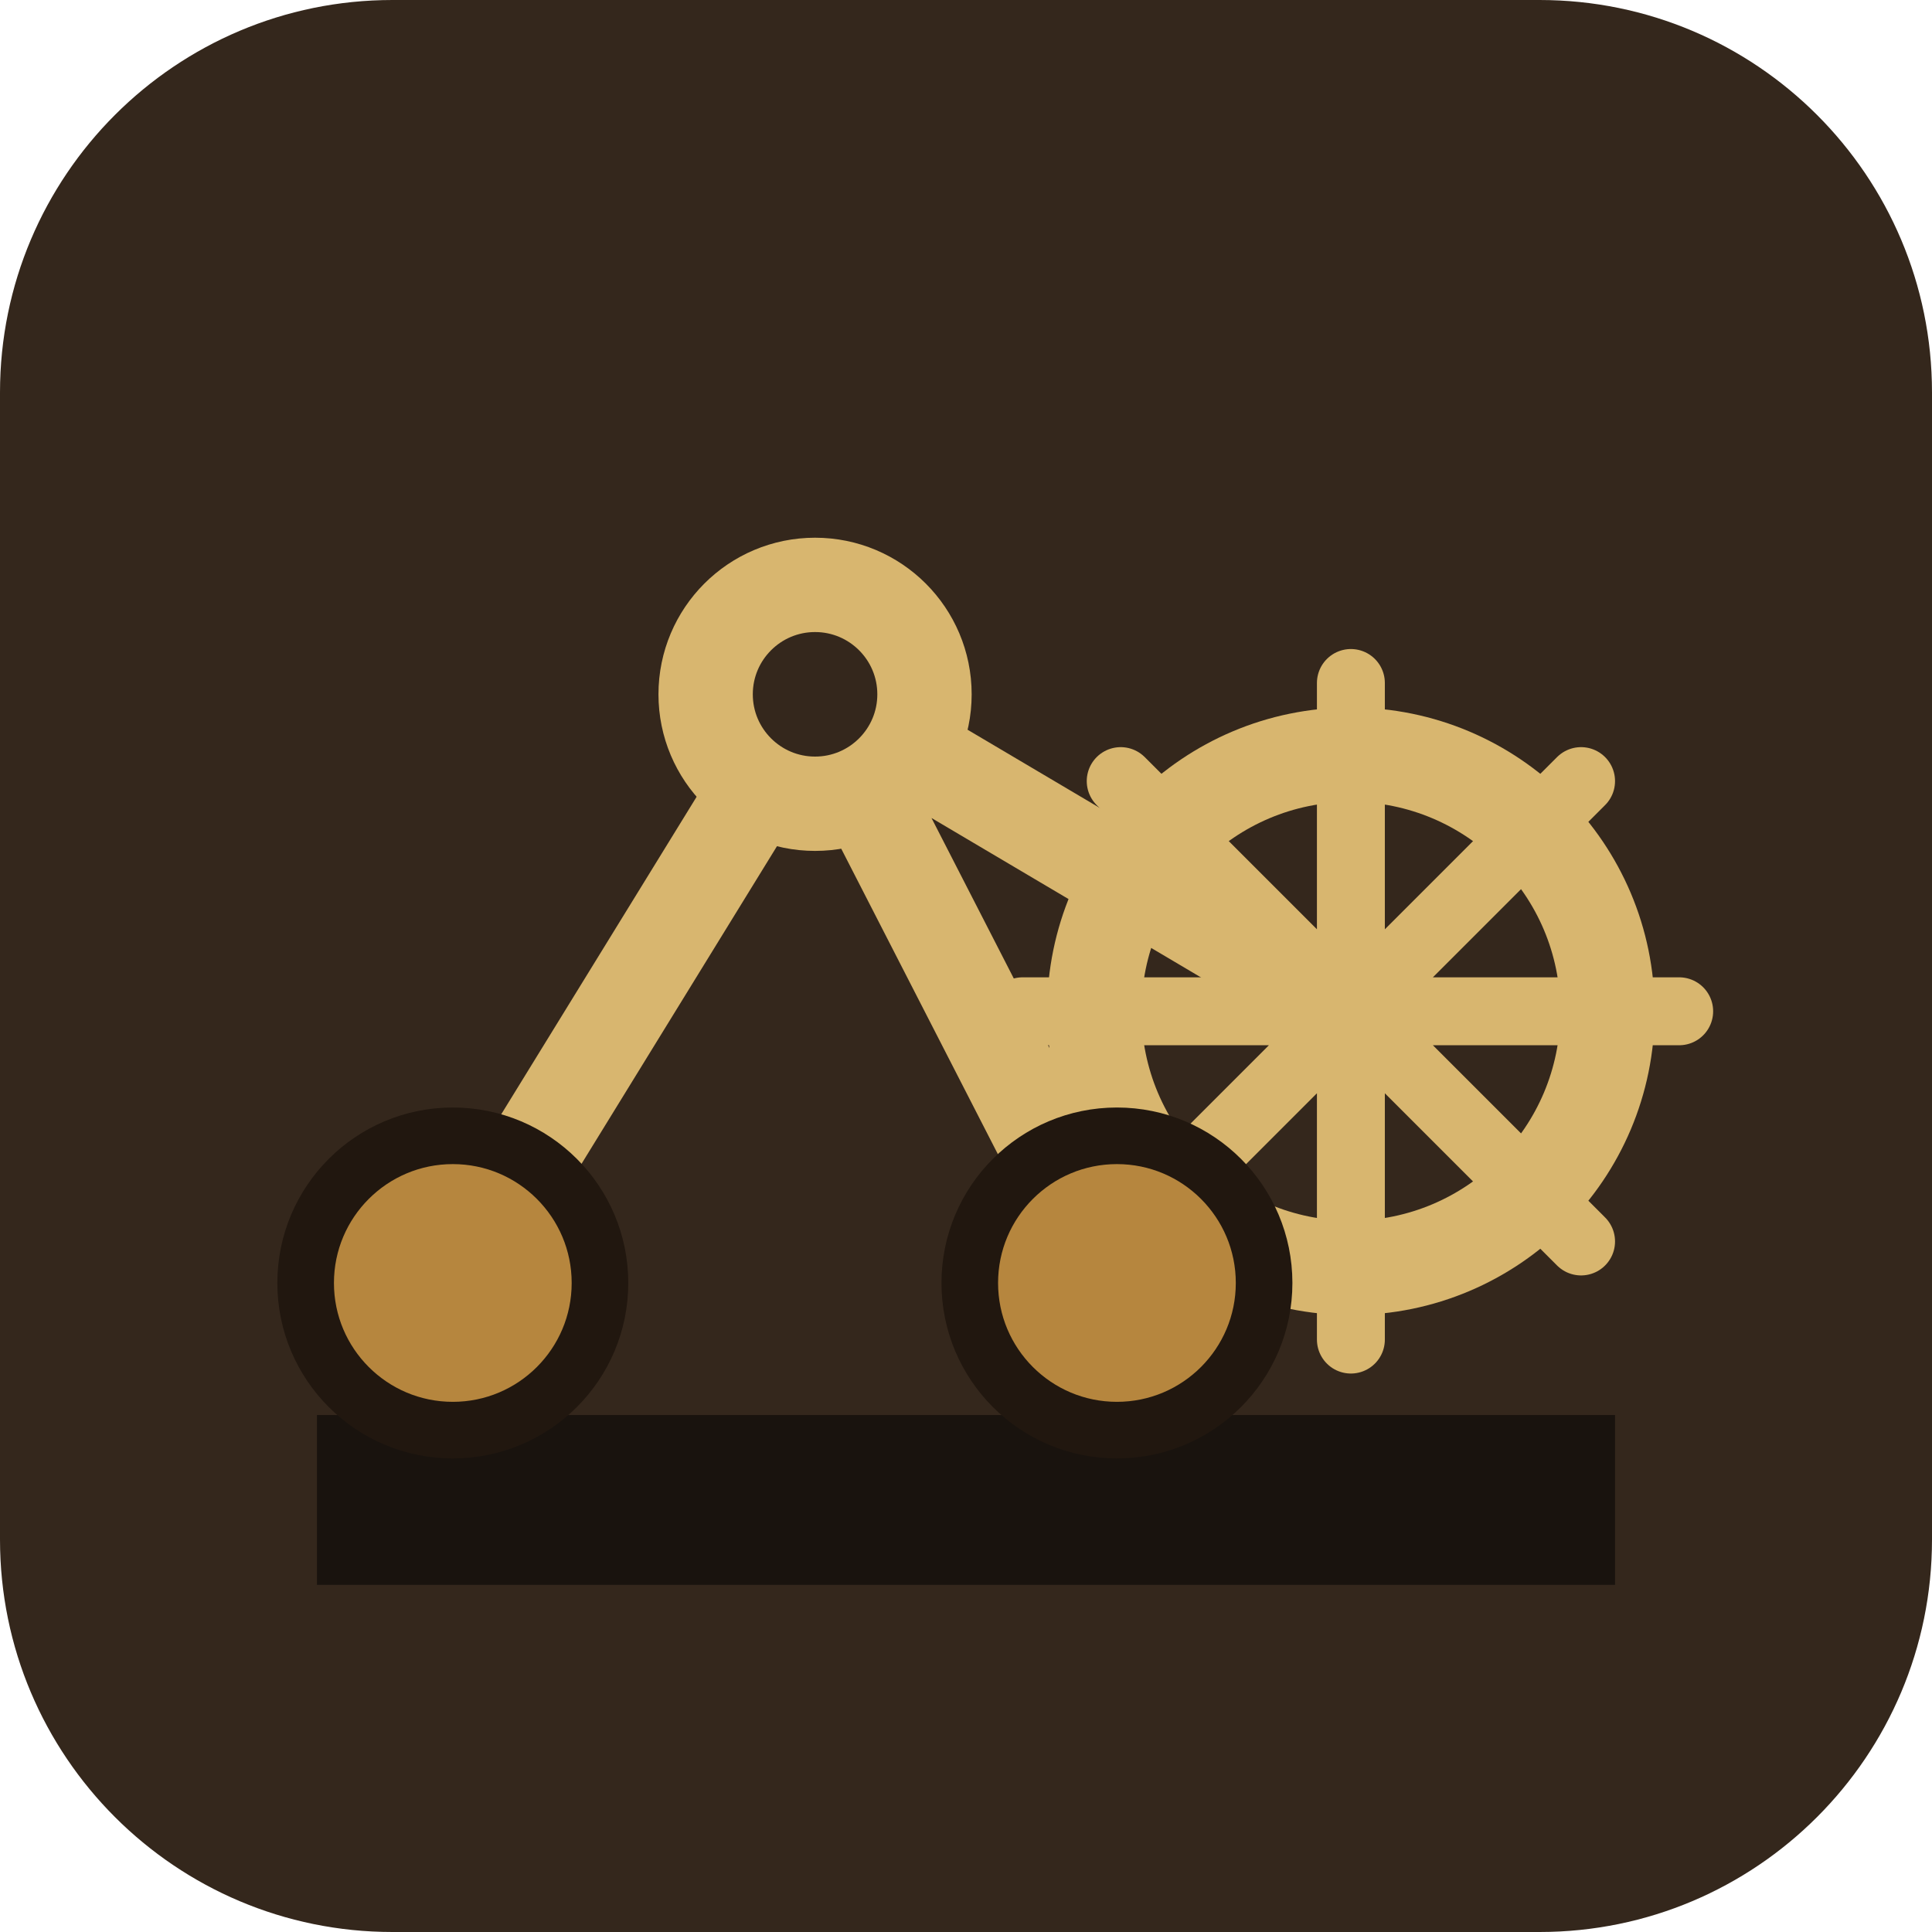
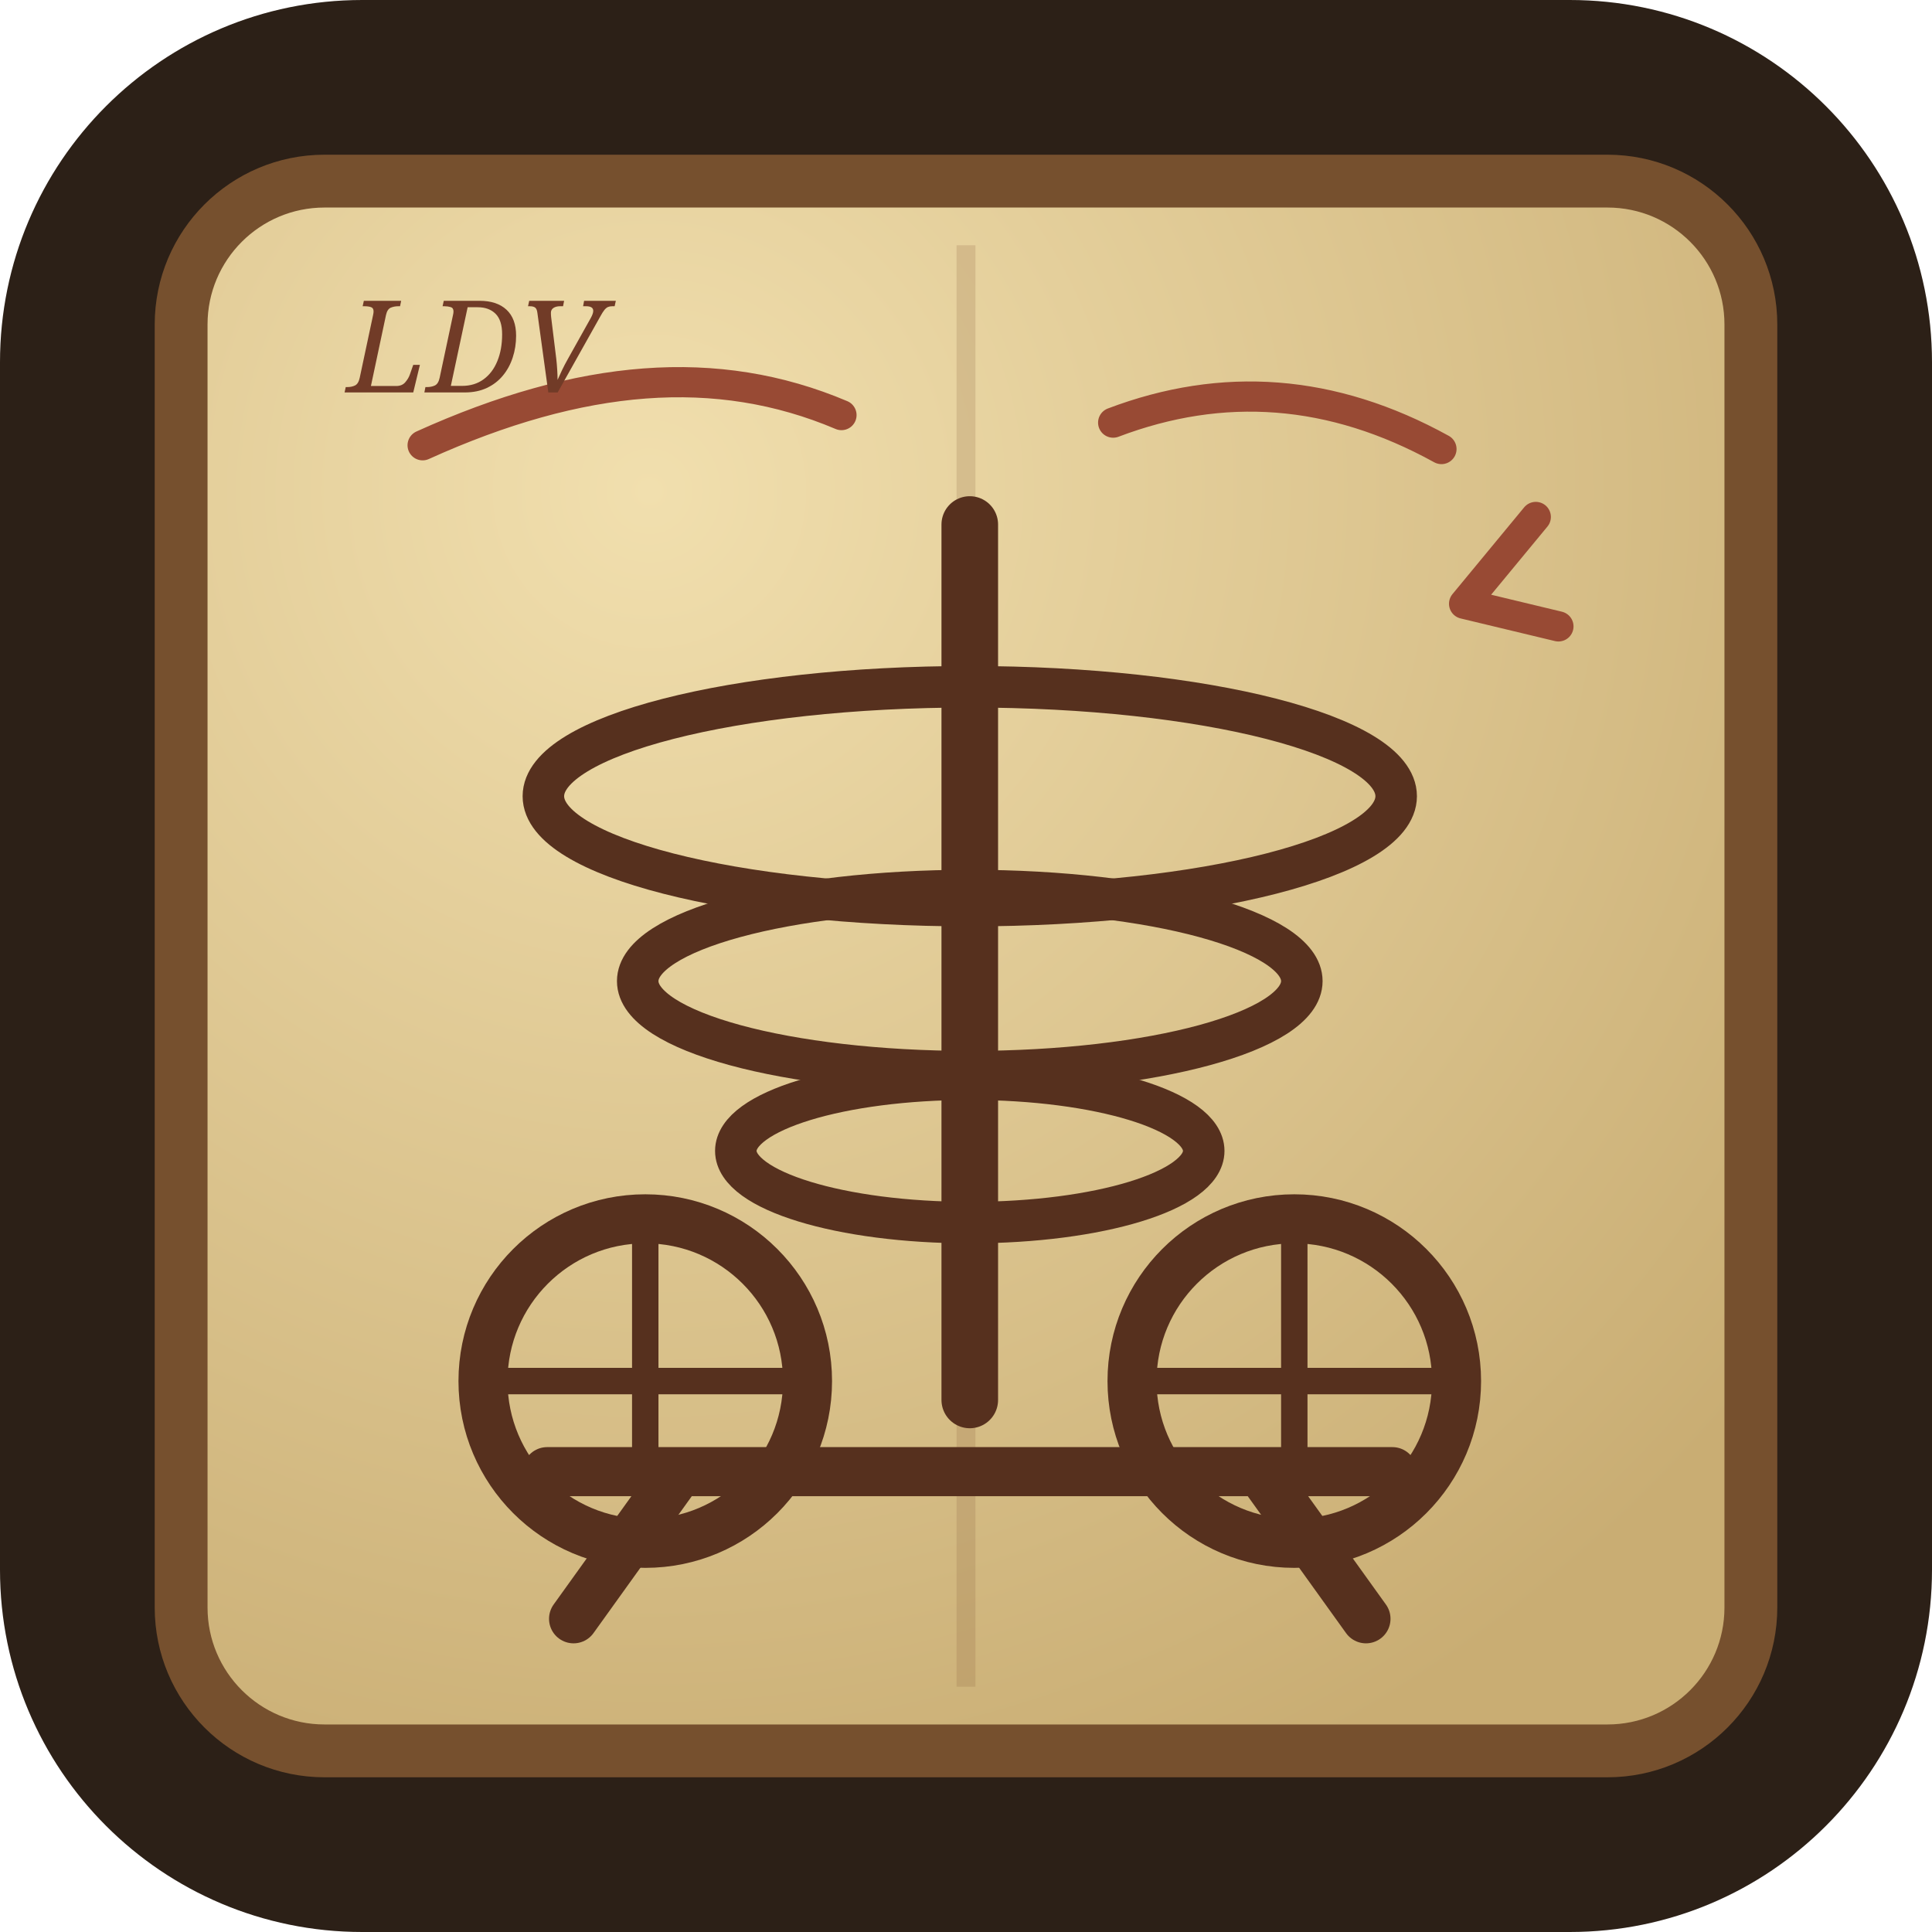
<svg xmlns="http://www.w3.org/2000/svg" viewBox="0 0 512 512">
-   <rect width="512" height="512" rx="104" fill="#34271c" />
-   <path d="M84 375h344v45H84z" fill="#19130e" />
-   <g fill="none" stroke="#d8b66f" stroke-width="25" stroke-linecap="round" stroke-linejoin="round">
-     <path d="M120 340 216 184l80 156M216 184l142 84" />
-     <circle cx="216" cy="184" r="29" fill="#34271c" />
-     <circle cx="358" cy="268" r="68" />
-     <path d="M358 181v174M271 268h174M297 207l122 122M297 329l122-122" stroke-width="18" />
+   <defs>
+     <radialGradient id="paper" cx="30%" cy="20%" r="90%">
+       <stop offset="0" stop-color="#f1dfae" />
+       <stop offset="1" stop-color="#c9ad73" />
+     </radialGradient>
+   </defs>
+   <rect width="512" height="512" rx="96" fill="#2c2017" />
+   <rect x="48" y="48" width="416" height="416" rx="38" fill="url(#paper)" stroke="#76502e" stroke-width="14" />
+   <path d="M256 65v382" stroke="#805634" stroke-opacity=".18" stroke-width="5" />
+   <g fill="none" stroke="#56301e" stroke-linecap="round" stroke-linejoin="round">
+     <path d="M257 371V139" stroke-width="15" />
+     <ellipse cx="257" cy="305" rx="62" ry="19" stroke-width="11" />
+     <ellipse cx="257" cy="260" rx="88" ry="24" stroke-width="11" />
+     <ellipse cx="257" cy="211" rx="113" ry="29" stroke-width="11" />
+     <path d="M145 390h224M180 390l-28 39M334 390l28 39" stroke-width="13" />
+     <circle cx="171" cy="366" r="43" stroke-width="13" />
+     <circle cx="343" cy="366" r="43" stroke-width="13" />
+     <path d="M171 323v86M128 366h86M343 323v86M300 366h86" stroke-width="7" />
  </g>
-   <circle cx="120" cy="340" r="39" fill="#b6863e" stroke="#21170f" stroke-width="15" />
-   <circle cx="296" cy="340" r="39" fill="#b6863e" stroke="#21170f" stroke-width="15" />
+   <g fill="none" stroke="#984a34" stroke-width="8" stroke-linecap="round">
+     <path d="M112 118c42-19 78-22 111-8M382 119c-29-16-58-18-87-7" />
+     <path d="M388 160l19-23M388 160l25 6" />
+   </g>
+   <text x="92" y="104" fill="#713b27" font-family="Georgia,serif" font-size="34" font-style="italic">LDV</text>
</svg>
